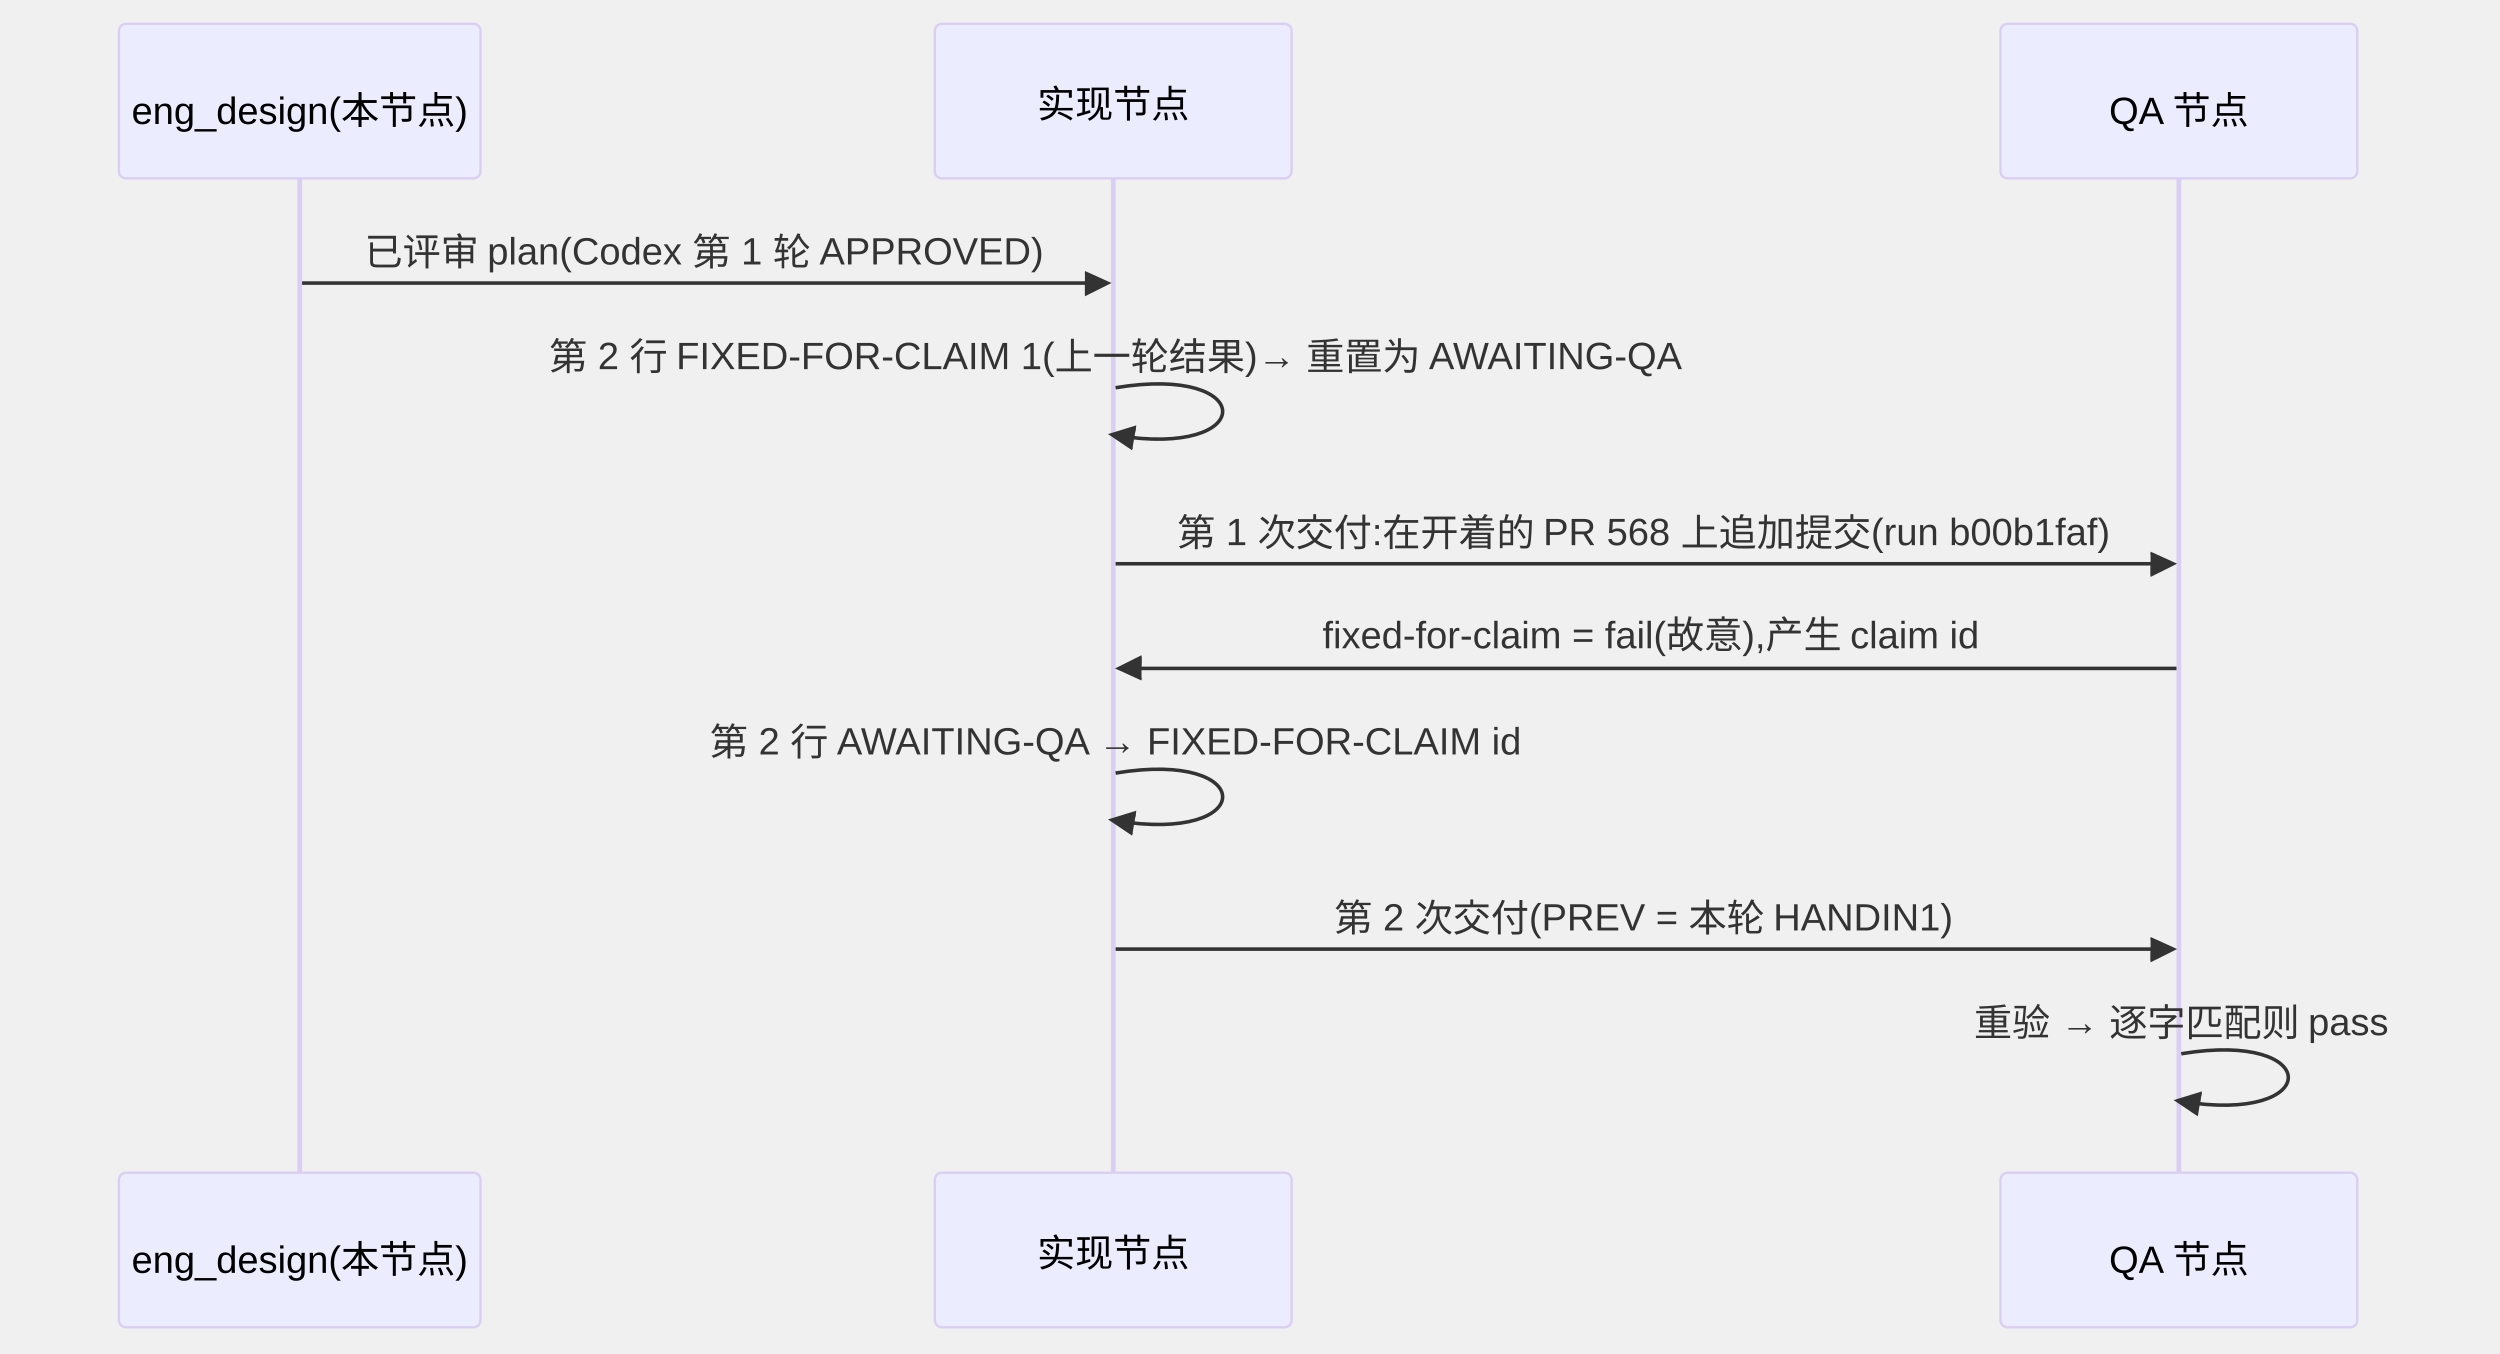
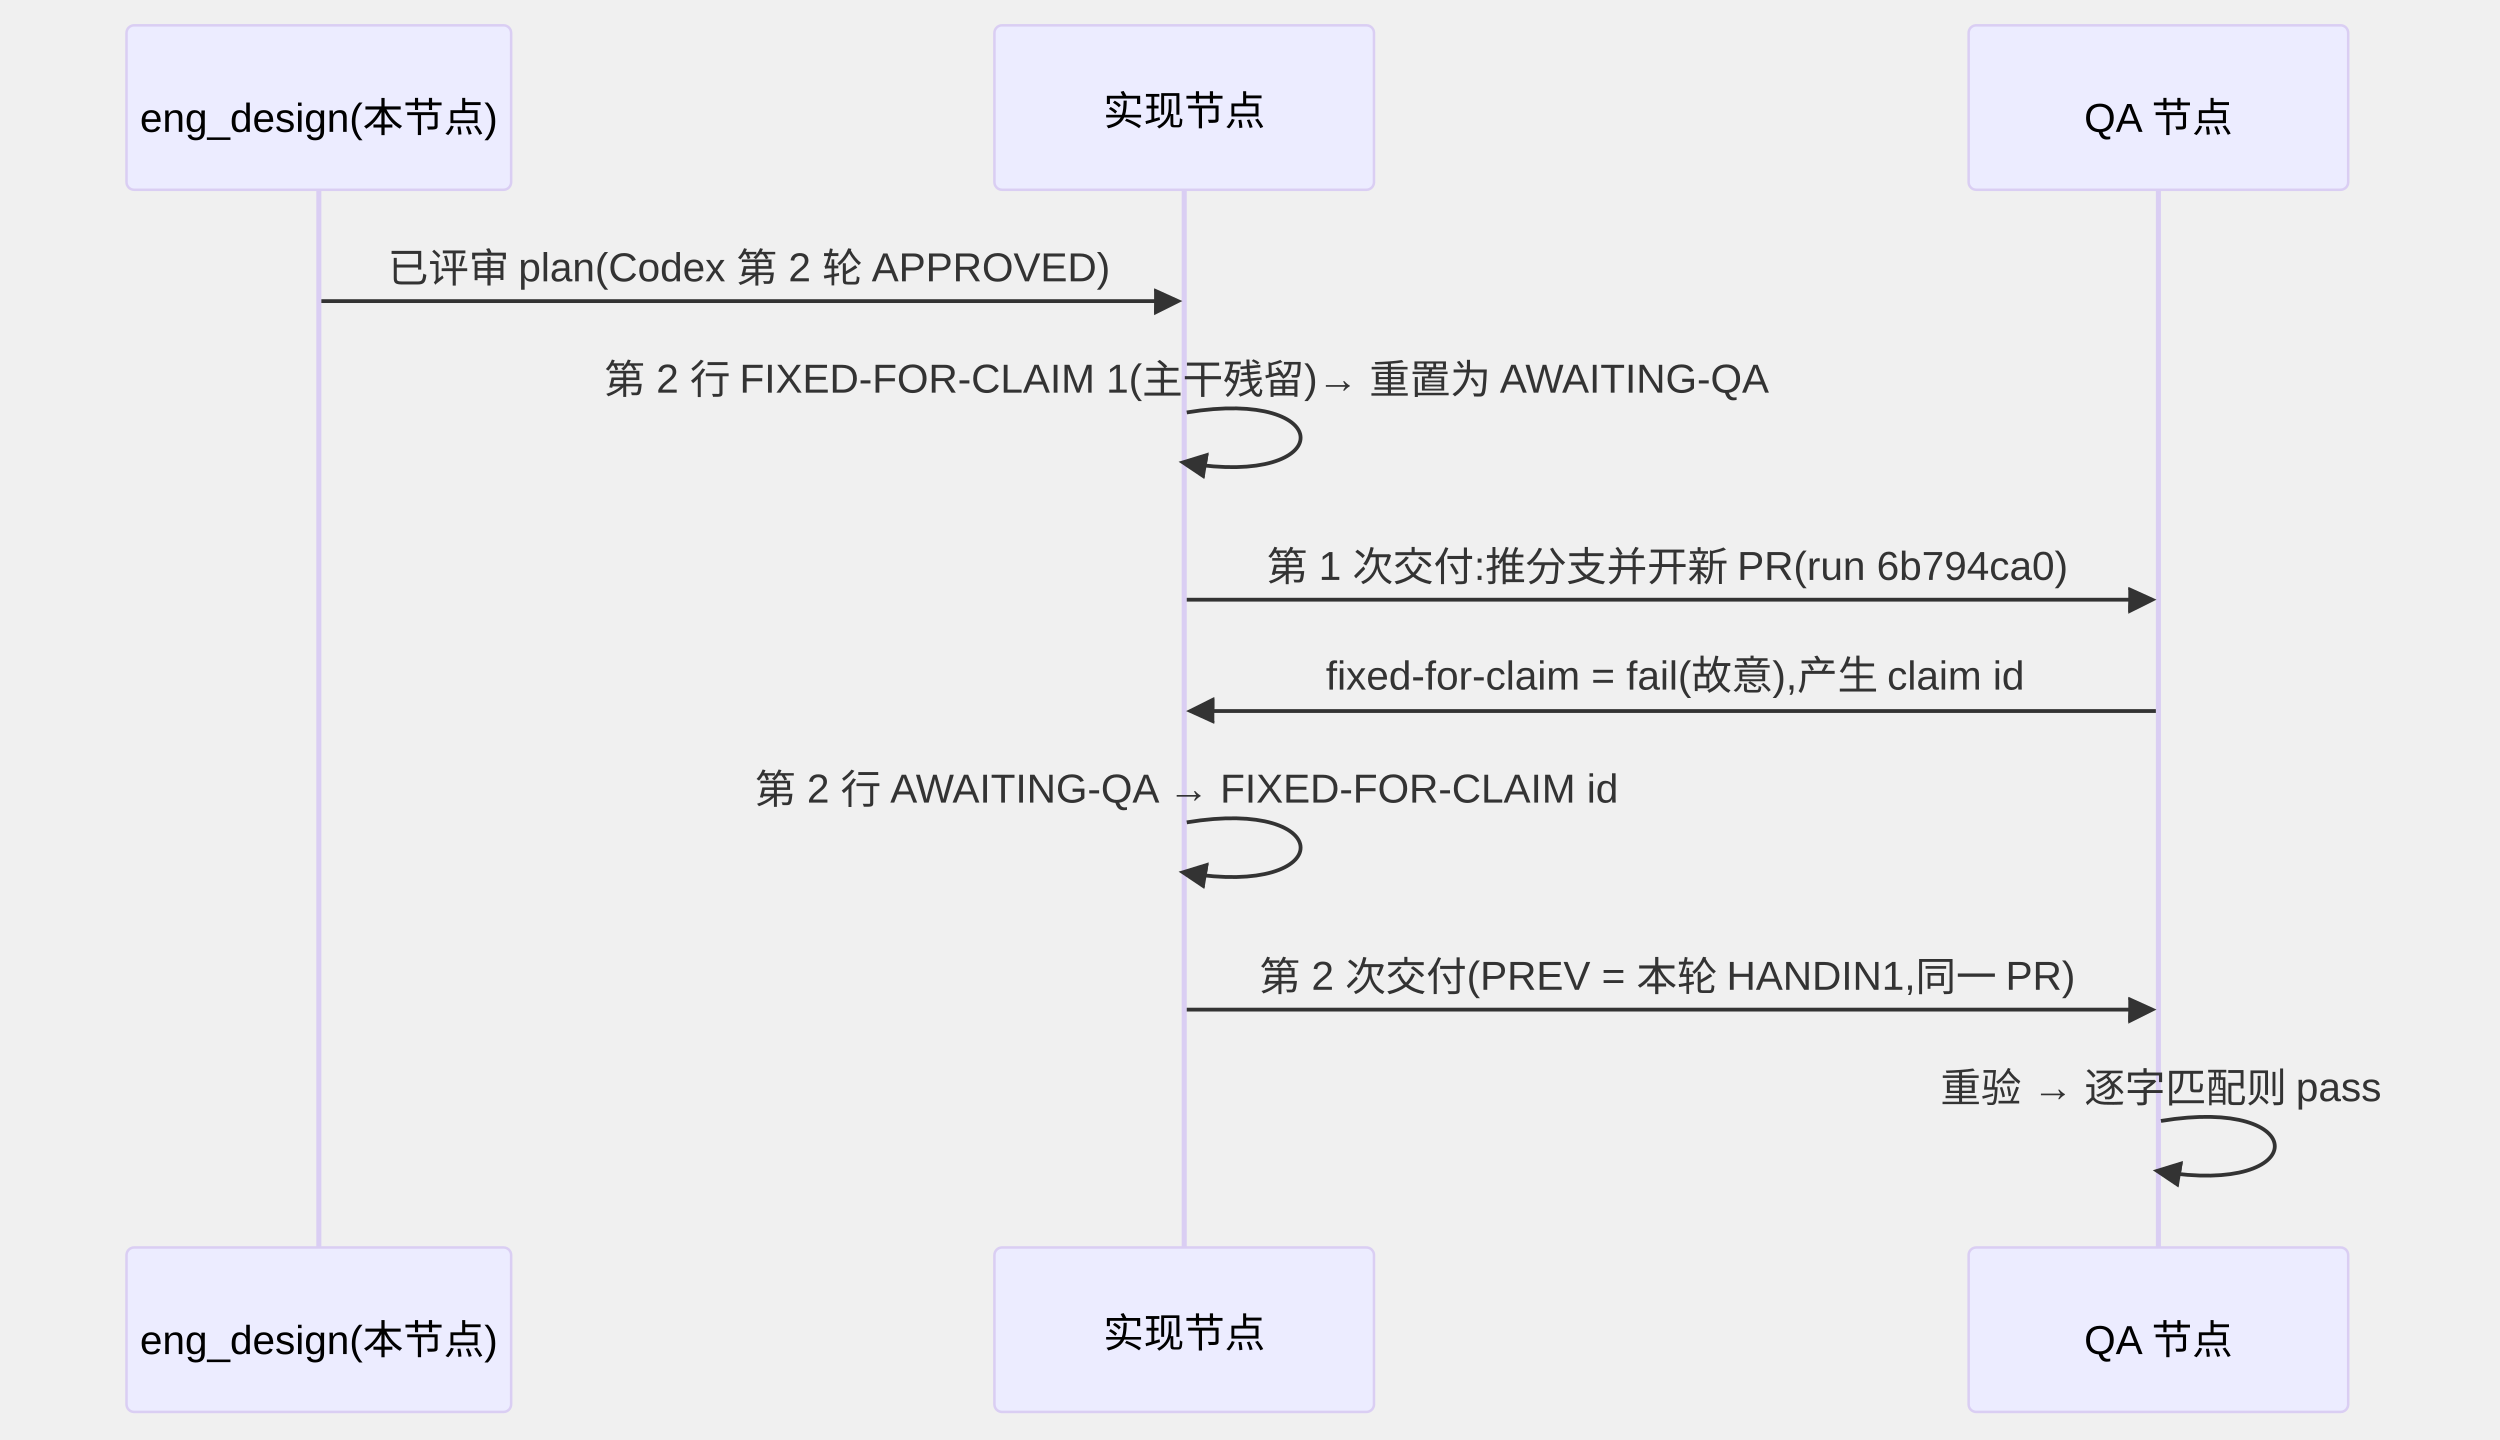
- <svg xmlns="http://www.w3.org/2000/svg" id="FLY-3226-d1" width="100%" style="max-width: 1051px; background-color: white;" viewBox="-50 -10 1051 569" role="graphics-document document" aria-roledescription="sequence">
+ <svg xmlns="http://www.w3.org/2000/svg" id="FLY-3226-d1" width="100%" style="max-width: 988px; background-color: white;" viewBox="-50 -10 988 569" role="graphics-document document" aria-roledescription="sequence">
  <g>
-     <rect x="791" y="483" fill="#eaeaea" stroke="#666" width="150" height="65" name="Q" rx="3" ry="3" class="actor actor-bottom" />
-     <text x="866" y="515.5" dominant-baseline="central" alignment-baseline="central" class="actor actor-box" style="text-anchor: middle; font-size: 16px; font-weight: 400;">
-       <tspan x="866" dy="0">QA 节点</tspan>
+     <rect x="728" y="483" fill="#eaeaea" stroke="#666" width="150" height="65" name="Q" rx="3" ry="3" class="actor actor-bottom" />
+     <text x="803" y="515.5" dominant-baseline="central" alignment-baseline="central" class="actor actor-box" style="text-anchor: middle; font-size: 16px; font-weight: 400;">
+       <tspan x="803" dy="0">QA 节点</tspan>
    </text>
  </g>
  <g>
    <rect x="343" y="483" fill="#eaeaea" stroke="#666" width="150" height="65" name="I" rx="3" ry="3" class="actor actor-bottom" />
    <text x="418" y="515.5" dominant-baseline="central" alignment-baseline="central" class="actor actor-box" style="text-anchor: middle; font-size: 16px; font-weight: 400;">
      <tspan x="418" dy="0">实现节点</tspan>
    </text>
  </g>
  <g>
    <rect x="0" y="483" fill="#eaeaea" stroke="#666" width="152" height="65" name="S" rx="3" ry="3" class="actor actor-bottom" />
    <text x="76" y="515.5" dominant-baseline="central" alignment-baseline="central" class="actor actor-box" style="text-anchor: middle; font-size: 16px; font-weight: 400;">
      <tspan x="76" dy="0">eng_design(本节点)</tspan>
    </text>
  </g>
  <g>
-     <line id="actor2" x1="866" y1="65" x2="866" y2="483" class="actor-line 200" stroke-width="0.5px" stroke="#999" name="Q" />
-     <g id="root-2">
-       <rect x="791" y="0" fill="#eaeaea" stroke="#666" width="150" height="65" name="Q" rx="3" ry="3" class="actor actor-top" />
-       <text x="866" y="32.5" dominant-baseline="central" alignment-baseline="central" class="actor actor-box" style="text-anchor: middle; font-size: 16px; font-weight: 400;">
-         <tspan x="866" dy="0">QA 节点</tspan>
+     <line id="FLY-3226-d1-actor2" x1="803" y1="65" x2="803" y2="483" class="actor-line 200" stroke-width="0.5px" stroke="#999" name="Q" />
+     <g id="FLY-3226-d1-root-2">
+       <rect x="728" y="0" fill="#eaeaea" stroke="#666" width="150" height="65" name="Q" rx="3" ry="3" class="actor actor-top" />
+       <text x="803" y="32.5" dominant-baseline="central" alignment-baseline="central" class="actor actor-box" style="text-anchor: middle; font-size: 16px; font-weight: 400;">
+         <tspan x="803" dy="0">QA 节点</tspan>
      </text>
    </g>
  </g>
  <g>
-     <line id="actor1" x1="418" y1="65" x2="418" y2="483" class="actor-line 200" stroke-width="0.5px" stroke="#999" name="I" />
-     <g id="root-1">
+     <line id="FLY-3226-d1-actor1" x1="418" y1="65" x2="418" y2="483" class="actor-line 200" stroke-width="0.5px" stroke="#999" name="I" />
+     <g id="FLY-3226-d1-root-1">
      <rect x="343" y="0" fill="#eaeaea" stroke="#666" width="150" height="65" name="I" rx="3" ry="3" class="actor actor-top" />
      <text x="418" y="32.5" dominant-baseline="central" alignment-baseline="central" class="actor actor-box" style="text-anchor: middle; font-size: 16px; font-weight: 400;">
        <tspan x="418" dy="0">实现节点</tspan>
      </text>
    </g>
  </g>
  <g>
-     <line id="actor0" x1="76" y1="65" x2="76" y2="483" class="actor-line 200" stroke-width="0.5px" stroke="#999" name="S" />
-     <g id="root-0">
+     <line id="FLY-3226-d1-actor0" x1="76" y1="65" x2="76" y2="483" class="actor-line 200" stroke-width="0.5px" stroke="#999" name="S" />
+     <g id="FLY-3226-d1-root-0">
      <rect x="0" y="0" fill="#eaeaea" stroke="#666" width="152" height="65" name="S" rx="3" ry="3" class="actor actor-top" />
      <text x="76" y="32.5" dominant-baseline="central" alignment-baseline="central" class="actor actor-box" style="text-anchor: middle; font-size: 16px; font-weight: 400;">
        <tspan x="76" dy="0">eng_design(本节点)</tspan>
      </text>
    </g>
  </g>
-   <style>#FLY-3226-d1{font-family:"trebuchet ms",verdana,arial,sans-serif;font-size:16px;fill:#333;}@keyframes edge-animation-frame{from{stroke-dashoffset:0;}}@keyframes dash{to{stroke-dashoffset:0;}}#FLY-3226-d1 .edge-animation-slow{stroke-dasharray:9,5!important;stroke-dashoffset:900;animation:dash 50s linear infinite;stroke-linecap:round;}#FLY-3226-d1 .edge-animation-fast{stroke-dasharray:9,5!important;stroke-dashoffset:900;animation:dash 20s linear infinite;stroke-linecap:round;}#FLY-3226-d1 .error-icon{fill:#552222;}#FLY-3226-d1 .error-text{fill:#552222;stroke:#552222;}#FLY-3226-d1 .edge-thickness-normal{stroke-width:1px;}#FLY-3226-d1 .edge-thickness-thick{stroke-width:3.5px;}#FLY-3226-d1 .edge-pattern-solid{stroke-dasharray:0;}#FLY-3226-d1 .edge-thickness-invisible{stroke-width:0;fill:none;}#FLY-3226-d1 .edge-pattern-dashed{stroke-dasharray:3;}#FLY-3226-d1 .edge-pattern-dotted{stroke-dasharray:2;}#FLY-3226-d1 .marker{fill:#333333;stroke:#333333;}#FLY-3226-d1 .marker.cross{stroke:#333333;}#FLY-3226-d1 svg{font-family:"trebuchet ms",verdana,arial,sans-serif;font-size:16px;}#FLY-3226-d1 p{margin:0;}#FLY-3226-d1 .actor{stroke:hsl(259.626, 59.777%, 87.902%);fill:#ECECFF;}#FLY-3226-d1 text.actor&gt;tspan{fill:black;stroke:none;}#FLY-3226-d1 .actor-line{stroke:hsl(259.626, 59.777%, 87.902%);}#FLY-3226-d1 .innerArc{stroke-width:1.5;stroke-dasharray:none;}#FLY-3226-d1 .messageLine0{stroke-width:1.5;stroke-dasharray:none;stroke:#333;}#FLY-3226-d1 .messageLine1{stroke-width:1.5;stroke-dasharray:2,2;stroke:#333;}#FLY-3226-d1 #arrowhead path{fill:#333;stroke:#333;}#FLY-3226-d1 .sequenceNumber{fill:white;}#FLY-3226-d1 #sequencenumber{fill:#333;}#FLY-3226-d1 #crosshead path{fill:#333;stroke:#333;}#FLY-3226-d1 .messageText{fill:#333;stroke:none;}#FLY-3226-d1 .labelBox{stroke:hsl(259.626, 59.777%, 87.902%);fill:#ECECFF;}#FLY-3226-d1 .labelText,#FLY-3226-d1 .labelText&gt;tspan{fill:black;stroke:none;}#FLY-3226-d1 .loopText,#FLY-3226-d1 .loopText&gt;tspan{fill:black;stroke:none;}#FLY-3226-d1 .loopLine{stroke-width:2px;stroke-dasharray:2,2;stroke:hsl(259.626, 59.777%, 87.902%);fill:hsl(259.626, 59.777%, 87.902%);}#FLY-3226-d1 .note{stroke:#aaaa33;fill:#fff5ad;}#FLY-3226-d1 .noteText,#FLY-3226-d1 .noteText&gt;tspan{fill:black;stroke:none;}#FLY-3226-d1 .activation0{fill:#f4f4f4;stroke:#666;}#FLY-3226-d1 .activation1{fill:#f4f4f4;stroke:#666;}#FLY-3226-d1 .activation2{fill:#f4f4f4;stroke:#666;}#FLY-3226-d1 .actorPopupMenu{position:absolute;}#FLY-3226-d1 .actorPopupMenuPanel{position:absolute;fill:#ECECFF;box-shadow:0px 8px 16px 0px rgba(0,0,0,0.2);filter:drop-shadow(3px 5px 2px rgb(0 0 0 / 0.4));}#FLY-3226-d1 .actor-man line{stroke:hsl(259.626, 59.777%, 87.902%);fill:#ECECFF;}#FLY-3226-d1 .actor-man circle,#FLY-3226-d1 line{stroke:hsl(259.626, 59.777%, 87.902%);fill:#ECECFF;stroke-width:2px;}#FLY-3226-d1 :root{--mermaid-font-family:"trebuchet ms",verdana,arial,sans-serif;}</style>
+   <style>#FLY-3226-d1{font-family:"trebuchet ms",verdana,arial,sans-serif;font-size:16px;fill:#333;}@keyframes edge-animation-frame{from{stroke-dashoffset:0;}}@keyframes dash{to{stroke-dashoffset:0;}}#FLY-3226-d1 .edge-animation-slow{stroke-dasharray:9,5!important;stroke-dashoffset:900;animation:dash 50s linear infinite;stroke-linecap:round;}#FLY-3226-d1 .edge-animation-fast{stroke-dasharray:9,5!important;stroke-dashoffset:900;animation:dash 20s linear infinite;stroke-linecap:round;}#FLY-3226-d1 .error-icon{fill:#552222;}#FLY-3226-d1 .error-text{fill:#552222;stroke:#552222;}#FLY-3226-d1 .edge-thickness-normal{stroke-width:1px;}#FLY-3226-d1 .edge-thickness-thick{stroke-width:3.5px;}#FLY-3226-d1 .edge-pattern-solid{stroke-dasharray:0;}#FLY-3226-d1 .edge-thickness-invisible{stroke-width:0;fill:none;}#FLY-3226-d1 .edge-pattern-dashed{stroke-dasharray:3;}#FLY-3226-d1 .edge-pattern-dotted{stroke-dasharray:2;}#FLY-3226-d1 .marker{fill:#333333;stroke:#333333;}#FLY-3226-d1 .marker.cross{stroke:#333333;}#FLY-3226-d1 svg{font-family:"trebuchet ms",verdana,arial,sans-serif;font-size:16px;}#FLY-3226-d1 p{margin:0;}#FLY-3226-d1 .actor{stroke:hsl(259.626, 59.777%, 87.902%);fill:#ECECFF;}#FLY-3226-d1 text.actor&gt;tspan{fill:black;stroke:none;}#FLY-3226-d1 .actor-line{stroke:hsl(259.626, 59.777%, 87.902%);}#FLY-3226-d1 .innerArc{stroke-width:1.5;stroke-dasharray:none;}#FLY-3226-d1 .messageLine0{stroke-width:1.5;stroke-dasharray:none;stroke:#333;}#FLY-3226-d1 .messageLine1{stroke-width:1.5;stroke-dasharray:2,2;stroke:#333;}#FLY-3226-d1 #FLY-3226-d1-arrowhead path{fill:#333;stroke:#333;}#FLY-3226-d1 .sequenceNumber{fill:white;}#FLY-3226-d1 #FLY-3226-d1-sequencenumber{fill:#333;}#FLY-3226-d1 #FLY-3226-d1-crosshead path{fill:#333;stroke:#333;}#FLY-3226-d1 .messageText{fill:#333;stroke:none;}#FLY-3226-d1 .labelBox{stroke:hsl(259.626, 59.777%, 87.902%);fill:#ECECFF;}#FLY-3226-d1 .labelText,#FLY-3226-d1 .labelText&gt;tspan{fill:black;stroke:none;}#FLY-3226-d1 .loopText,#FLY-3226-d1 .loopText&gt;tspan{fill:black;stroke:none;}#FLY-3226-d1 .loopLine{stroke-width:2px;stroke-dasharray:2,2;stroke:hsl(259.626, 59.777%, 87.902%);fill:hsl(259.626, 59.777%, 87.902%);}#FLY-3226-d1 .note{stroke:#aaaa33;fill:#fff5ad;}#FLY-3226-d1 .noteText,#FLY-3226-d1 .noteText&gt;tspan{fill:black;stroke:none;}#FLY-3226-d1 .activation0{fill:#f4f4f4;stroke:#666;}#FLY-3226-d1 .activation1{fill:#f4f4f4;stroke:#666;}#FLY-3226-d1 .activation2{fill:#f4f4f4;stroke:#666;}#FLY-3226-d1 .actorPopupMenu{position:absolute;}#FLY-3226-d1 .actorPopupMenuPanel{position:absolute;fill:#ECECFF;box-shadow:0px 8px 16px 0px rgba(0,0,0,0.2);filter:drop-shadow(3px 5px 2px rgb(0 0 0 / 0.4));}#FLY-3226-d1 .actor-man line{stroke:hsl(259.626, 59.777%, 87.902%);fill:#ECECFF;}#FLY-3226-d1 .actor-man circle,#FLY-3226-d1 line{stroke:hsl(259.626, 59.777%, 87.902%);fill:#ECECFF;stroke-width:2px;}#FLY-3226-d1 :root{--mermaid-font-family:"trebuchet ms",verdana,arial,sans-serif;}</style>
  <g />
  <defs>
-     <symbol id="computer" width="24" height="24">
+     <symbol id="FLY-3226-d1-computer" width="24" height="24">
      <path transform="scale(.5)" d="M2 2v13h20v-13h-20zm18 11h-16v-9h16v9zm-10.228 6l.466-1h3.524l.467 1h-4.457zm14.228 3h-24l2-6h2.104l-1.33 4h18.45l-1.297-4h2.073l2 6zm-5-10h-14v-7h14v7z" />
    </symbol>
  </defs>
  <defs>
-     <symbol id="database" fill-rule="evenodd" clip-rule="evenodd">
+     <symbol id="FLY-3226-d1-database" fill-rule="evenodd" clip-rule="evenodd">
      <path transform="scale(.5)" d="M12.258.001l.256.004.255.005.253.008.251.01.249.012.247.015.246.016.242.019.241.02.239.023.236.024.233.027.231.028.229.031.225.032.223.034.22.036.217.038.214.04.211.041.208.043.205.045.201.046.198.048.194.05.191.051.187.053.183.054.18.056.175.057.172.059.168.06.163.061.16.063.155.064.15.066.074.033.073.033.071.034.07.034.069.035.068.035.067.035.066.035.064.036.064.036.062.036.06.036.06.037.058.037.058.037.055.038.055.038.053.038.052.038.051.039.05.039.048.039.047.039.045.04.044.04.043.04.041.04.04.041.039.041.037.041.036.041.034.041.033.042.032.042.03.042.029.042.027.042.026.043.024.043.023.043.021.043.02.043.018.044.017.043.015.044.013.044.012.044.011.045.009.044.007.045.006.045.004.045.002.045.001.045v17l-.001.045-.002.045-.004.045-.006.045-.007.045-.009.044-.011.045-.012.044-.013.044-.015.044-.017.043-.018.044-.02.043-.021.043-.023.043-.024.043-.026.043-.027.042-.029.042-.03.042-.032.042-.033.042-.034.041-.036.041-.037.041-.039.041-.04.041-.041.04-.043.04-.044.04-.045.04-.047.039-.048.039-.05.039-.051.039-.052.038-.053.038-.055.038-.055.038-.058.037-.058.037-.06.037-.06.036-.062.036-.064.036-.064.036-.066.035-.067.035-.068.035-.069.035-.07.034-.071.034-.073.033-.074.033-.15.066-.155.064-.16.063-.163.061-.168.06-.172.059-.175.057-.18.056-.183.054-.187.053-.191.051-.194.05-.198.048-.201.046-.205.045-.208.043-.211.041-.214.04-.217.038-.22.036-.223.034-.225.032-.229.031-.231.028-.233.027-.236.024-.239.023-.241.02-.242.019-.246.016-.247.015-.249.012-.251.01-.253.008-.255.005-.256.004-.258.001-.258-.001-.256-.004-.255-.005-.253-.008-.251-.01-.249-.012-.247-.015-.245-.016-.243-.019-.241-.02-.238-.023-.236-.024-.234-.027-.231-.028-.228-.031-.226-.032-.223-.034-.22-.036-.217-.038-.214-.04-.211-.041-.208-.043-.204-.045-.201-.046-.198-.048-.195-.05-.19-.051-.187-.053-.184-.054-.179-.056-.176-.057-.172-.059-.167-.06-.164-.061-.159-.063-.155-.064-.151-.066-.074-.033-.072-.033-.072-.034-.07-.034-.069-.035-.068-.035-.067-.035-.066-.035-.064-.036-.063-.036-.062-.036-.061-.036-.06-.037-.058-.037-.057-.037-.056-.038-.055-.038-.053-.038-.052-.038-.051-.039-.049-.039-.049-.039-.046-.039-.046-.04-.044-.04-.043-.04-.041-.04-.04-.041-.039-.041-.037-.041-.036-.041-.034-.041-.033-.042-.032-.042-.03-.042-.029-.042-.027-.042-.026-.043-.024-.043-.023-.043-.021-.043-.02-.043-.018-.044-.017-.043-.015-.044-.013-.044-.012-.044-.011-.045-.009-.044-.007-.045-.006-.045-.004-.045-.002-.045-.001-.045v-17l.001-.045.002-.045.004-.045.006-.045.007-.045.009-.044.011-.045.012-.044.013-.044.015-.044.017-.043.018-.044.02-.043.021-.043.023-.043.024-.043.026-.043.027-.042.029-.042.03-.042.032-.042.033-.042.034-.041.036-.041.037-.041.039-.041.04-.041.041-.04.043-.04.044-.04.046-.04.046-.039.049-.039.049-.039.051-.039.052-.038.053-.038.055-.038.056-.038.057-.037.058-.037.06-.037.061-.036.062-.036.063-.036.064-.036.066-.035.067-.035.068-.035.069-.035.07-.034.072-.034.072-.033.074-.033.151-.066.155-.064.159-.063.164-.061.167-.06.172-.059.176-.057.179-.056.184-.054.187-.053.19-.051.195-.05.198-.048.201-.046.204-.045.208-.043.211-.041.214-.04.217-.038.22-.036.223-.034.226-.032.228-.031.231-.028.234-.027.236-.024.238-.023.241-.02.243-.019.245-.016.247-.015.249-.012.251-.01.253-.008.255-.005.256-.004.258-.001.258.001zm-9.258 20.499v.01l.001.021.003.021.004.022.005.021.006.022.007.022.009.023.01.022.011.023.012.023.013.023.015.023.016.024.017.023.018.024.019.024.021.024.022.025.023.024.024.025.052.049.056.05.061.051.066.051.07.051.075.051.079.052.084.052.088.052.092.052.097.052.102.051.105.052.11.052.114.051.119.051.123.051.127.05.131.05.135.05.139.048.144.049.147.047.152.047.155.047.16.045.163.045.167.043.171.043.176.041.178.041.183.039.187.039.19.037.194.035.197.035.202.033.204.031.209.03.212.029.216.027.219.025.222.024.226.021.23.02.233.018.236.016.24.015.243.012.246.01.249.008.253.005.256.004.259.001.26-.001.257-.004.254-.005.25-.008.247-.011.244-.012.241-.014.237-.016.233-.018.231-.021.226-.021.224-.024.22-.026.216-.027.212-.028.21-.031.205-.031.202-.034.198-.034.194-.036.191-.037.187-.039.183-.04.179-.04.175-.042.172-.043.168-.044.163-.045.16-.046.155-.046.152-.047.148-.048.143-.049.139-.049.136-.05.131-.05.126-.05.123-.051.118-.052.114-.051.11-.052.106-.052.101-.052.096-.052.092-.052.088-.053.083-.051.079-.052.074-.052.07-.051.065-.051.06-.051.056-.05.051-.05.023-.024.023-.025.021-.024.02-.024.019-.024.018-.024.017-.024.015-.023.014-.024.013-.023.012-.023.01-.023.01-.022.008-.022.006-.022.006-.022.004-.022.004-.021.001-.021.001-.021v-4.127l-.077.055-.08.053-.083.054-.085.053-.087.052-.09.052-.093.051-.095.05-.097.05-.1.049-.102.049-.105.048-.106.047-.109.047-.111.046-.114.045-.115.045-.118.044-.12.043-.122.042-.124.042-.126.041-.128.04-.13.04-.132.038-.134.038-.135.037-.138.037-.139.035-.142.035-.143.034-.144.033-.147.032-.148.031-.15.03-.151.03-.153.029-.154.027-.156.027-.158.026-.159.025-.161.024-.162.023-.163.022-.165.021-.166.02-.167.019-.169.018-.169.017-.171.016-.173.015-.173.014-.175.013-.175.012-.177.011-.178.01-.179.008-.179.008-.181.006-.182.005-.182.004-.184.003-.184.002h-.37l-.184-.002-.184-.003-.182-.004-.182-.005-.181-.006-.179-.008-.179-.008-.178-.01-.176-.011-.176-.012-.175-.013-.173-.014-.172-.015-.171-.016-.17-.017-.169-.018-.167-.019-.166-.02-.165-.021-.163-.022-.162-.023-.161-.024-.159-.025-.157-.026-.156-.027-.155-.027-.153-.029-.151-.03-.15-.03-.148-.031-.146-.032-.145-.033-.143-.034-.141-.035-.14-.035-.137-.037-.136-.037-.134-.038-.132-.038-.13-.04-.128-.04-.126-.041-.124-.042-.122-.042-.12-.044-.117-.043-.116-.045-.113-.045-.112-.046-.109-.047-.106-.047-.105-.048-.102-.049-.1-.049-.097-.05-.095-.05-.093-.052-.09-.051-.087-.052-.085-.053-.083-.054-.08-.054-.077-.054v4.127zm0-5.654v.011l.001.021.003.021.004.021.005.022.006.022.007.022.009.022.01.022.011.023.012.023.013.023.015.024.016.023.017.024.018.024.019.024.021.024.022.024.023.025.024.024.052.05.056.05.061.05.066.051.07.051.075.052.079.051.084.052.088.052.092.052.097.052.102.052.105.052.11.051.114.051.119.052.123.05.127.051.131.05.135.049.139.049.144.048.147.048.152.047.155.046.16.045.163.045.167.044.171.042.176.042.178.04.183.04.187.038.19.037.194.036.197.034.202.033.204.032.209.03.212.028.216.027.219.025.222.024.226.022.23.02.233.018.236.016.24.014.243.012.246.01.249.008.253.006.256.003.259.001.26-.001.257-.003.254-.006.25-.008.247-.01.244-.012.241-.015.237-.016.233-.018.231-.02.226-.022.224-.024.22-.025.216-.027.212-.029.21-.03.205-.032.202-.033.198-.035.194-.036.191-.037.187-.039.183-.039.179-.041.175-.042.172-.043.168-.044.163-.045.16-.045.155-.047.152-.047.148-.048.143-.048.139-.05.136-.049.131-.05.126-.051.123-.051.118-.051.114-.052.11-.052.106-.052.101-.052.096-.052.092-.052.088-.052.083-.052.079-.052.074-.051.07-.052.065-.051.06-.05.056-.051.051-.049.023-.025.023-.024.021-.025.02-.024.019-.024.018-.024.017-.024.015-.023.014-.023.013-.024.012-.022.01-.023.01-.023.008-.022.006-.022.006-.022.004-.021.004-.022.001-.021.001-.021v-4.139l-.077.054-.08.054-.083.054-.085.052-.087.053-.09.051-.093.051-.095.051-.097.05-.1.049-.102.049-.105.048-.106.047-.109.047-.111.046-.114.045-.115.044-.118.044-.12.044-.122.042-.124.042-.126.041-.128.04-.13.039-.132.039-.134.038-.135.037-.138.036-.139.036-.142.035-.143.033-.144.033-.147.033-.148.031-.15.03-.151.03-.153.028-.154.028-.156.027-.158.026-.159.025-.161.024-.162.023-.163.022-.165.021-.166.02-.167.019-.169.018-.169.017-.171.016-.173.015-.173.014-.175.013-.175.012-.177.011-.178.009-.179.009-.179.007-.181.007-.182.005-.182.004-.184.003-.184.002h-.37l-.184-.002-.184-.003-.182-.004-.182-.005-.181-.007-.179-.007-.179-.009-.178-.009-.176-.011-.176-.012-.175-.013-.173-.014-.172-.015-.171-.016-.17-.017-.169-.018-.167-.019-.166-.02-.165-.021-.163-.022-.162-.023-.161-.024-.159-.025-.157-.026-.156-.027-.155-.028-.153-.028-.151-.03-.15-.03-.148-.031-.146-.033-.145-.033-.143-.033-.141-.035-.14-.036-.137-.036-.136-.037-.134-.038-.132-.039-.13-.039-.128-.04-.126-.041-.124-.042-.122-.043-.12-.043-.117-.044-.116-.044-.113-.046-.112-.046-.109-.046-.106-.047-.105-.048-.102-.049-.1-.049-.097-.05-.095-.051-.093-.051-.09-.051-.087-.053-.085-.052-.083-.054-.08-.054-.077-.054v4.139zm0-5.666v.011l.001.02.003.022.004.021.005.022.006.021.007.022.009.023.01.022.011.023.012.023.013.023.015.023.016.024.017.024.018.023.019.024.021.025.022.024.023.024.024.025.052.05.056.05.061.05.066.051.07.051.075.052.079.051.084.052.088.052.092.052.097.052.102.052.105.051.11.052.114.051.119.051.123.051.127.05.131.05.135.05.139.049.144.048.147.048.152.047.155.046.16.045.163.045.167.043.171.043.176.042.178.04.183.04.187.038.19.037.194.036.197.034.202.033.204.032.209.03.212.028.216.027.219.025.222.024.226.021.23.02.233.018.236.017.24.014.243.012.246.01.249.008.253.006.256.003.259.001.26-.001.257-.003.254-.006.25-.008.247-.01.244-.013.241-.014.237-.016.233-.018.231-.02.226-.022.224-.024.22-.025.216-.027.212-.029.21-.03.205-.032.202-.033.198-.035.194-.036.191-.037.187-.039.183-.039.179-.041.175-.042.172-.043.168-.044.163-.045.16-.045.155-.047.152-.047.148-.048.143-.049.139-.049.136-.049.131-.051.126-.05.123-.051.118-.052.114-.051.11-.052.106-.052.101-.052.096-.052.092-.052.088-.052.083-.052.079-.052.074-.052.07-.051.065-.051.06-.051.056-.05.051-.049.023-.025.023-.025.021-.024.02-.024.019-.024.018-.024.017-.024.015-.023.014-.024.013-.023.012-.023.01-.022.01-.023.008-.022.006-.022.006-.022.004-.022.004-.021.001-.021.001-.021v-4.153l-.077.054-.08.054-.083.053-.085.053-.087.053-.09.051-.093.051-.095.051-.097.05-.1.049-.102.048-.105.048-.106.048-.109.046-.111.046-.114.046-.115.044-.118.044-.12.043-.122.043-.124.042-.126.041-.128.04-.13.039-.132.039-.134.038-.135.037-.138.036-.139.036-.142.034-.143.034-.144.033-.147.032-.148.032-.15.03-.151.03-.153.028-.154.028-.156.027-.158.026-.159.024-.161.024-.162.023-.163.023-.165.021-.166.02-.167.019-.169.018-.169.017-.171.016-.173.015-.173.014-.175.013-.175.012-.177.01-.178.01-.179.009-.179.007-.181.006-.182.006-.182.004-.184.003-.184.001-.185.001-.185-.001-.184-.001-.184-.003-.182-.004-.182-.006-.181-.006-.179-.007-.179-.009-.178-.01-.176-.01-.176-.012-.175-.013-.173-.014-.172-.015-.171-.016-.17-.017-.169-.018-.167-.019-.166-.02-.165-.021-.163-.023-.162-.023-.161-.024-.159-.024-.157-.026-.156-.027-.155-.028-.153-.028-.151-.03-.15-.03-.148-.032-.146-.032-.145-.033-.143-.034-.141-.034-.14-.036-.137-.036-.136-.037-.134-.038-.132-.039-.13-.039-.128-.041-.126-.041-.124-.041-.122-.043-.12-.043-.117-.044-.116-.044-.113-.046-.112-.046-.109-.046-.106-.048-.105-.048-.102-.048-.1-.05-.097-.049-.095-.051-.093-.051-.09-.052-.087-.052-.085-.053-.083-.053-.08-.054-.077-.054v4.153zm8.74-8.179l-.257.004-.254.005-.25.008-.247.011-.244.012-.241.014-.237.016-.233.018-.231.021-.226.022-.224.023-.22.026-.216.027-.212.028-.21.031-.205.032-.202.033-.198.034-.194.036-.191.038-.187.038-.183.04-.179.041-.175.042-.172.043-.168.043-.163.045-.16.046-.155.046-.152.048-.148.048-.143.048-.139.049-.136.05-.131.05-.126.051-.123.051-.118.051-.114.052-.11.052-.106.052-.101.052-.096.052-.092.052-.088.052-.083.052-.079.052-.074.051-.07.052-.065.051-.06.05-.056.05-.051.05-.023.025-.023.024-.021.024-.02.025-.019.024-.018.024-.017.023-.015.024-.014.023-.013.023-.012.023-.01.023-.01.022-.008.022-.006.023-.006.021-.004.022-.004.021-.001.021-.001.021.001.021.001.021.004.021.004.022.006.021.006.023.008.022.01.022.01.023.012.023.013.023.014.023.015.024.017.023.018.024.019.024.02.025.021.024.023.024.023.025.051.05.056.05.06.05.065.051.07.052.074.051.079.052.083.052.088.052.092.052.096.052.101.052.106.052.11.052.114.052.118.051.123.051.126.051.131.05.136.05.139.049.143.048.148.048.152.048.155.046.16.046.163.045.168.043.172.043.175.042.179.041.183.04.187.038.191.038.194.036.198.034.202.033.205.032.21.031.212.028.216.027.22.026.224.023.226.022.231.021.233.018.237.016.241.014.244.012.247.011.25.008.254.005.257.004.26.001.26-.001.257-.004.254-.005.25-.008.247-.011.244-.012.241-.014.237-.016.233-.018.231-.021.226-.022.224-.023.22-.026.216-.027.212-.028.21-.031.205-.032.202-.033.198-.034.194-.036.191-.038.187-.038.183-.04.179-.041.175-.042.172-.043.168-.043.163-.045.16-.046.155-.046.152-.048.148-.048.143-.048.139-.049.136-.05.131-.05.126-.051.123-.051.118-.051.114-.052.11-.052.106-.052.101-.052.096-.052.092-.052.088-.052.083-.052.079-.052.074-.051.07-.052.065-.051.06-.05.056-.05.051-.05.023-.025.023-.024.021-.024.02-.025.019-.024.018-.024.017-.023.015-.024.014-.023.013-.023.012-.023.01-.023.01-.022.008-.022.006-.023.006-.021.004-.022.004-.021.001-.021.001-.021-.001-.021-.001-.021-.004-.021-.004-.022-.006-.021-.006-.023-.008-.022-.01-.022-.01-.023-.012-.023-.013-.023-.014-.023-.015-.024-.017-.023-.018-.024-.019-.024-.02-.025-.021-.024-.023-.024-.023-.025-.051-.05-.056-.05-.06-.05-.065-.051-.07-.052-.074-.051-.079-.052-.083-.052-.088-.052-.092-.052-.096-.052-.101-.052-.106-.052-.11-.052-.114-.052-.118-.051-.123-.051-.126-.051-.131-.05-.136-.05-.139-.049-.143-.048-.148-.048-.152-.048-.155-.046-.16-.046-.163-.045-.168-.043-.172-.043-.175-.042-.179-.041-.183-.04-.187-.038-.191-.038-.194-.036-.198-.034-.202-.033-.205-.032-.21-.031-.212-.028-.216-.027-.22-.026-.224-.023-.226-.022-.231-.021-.233-.018-.237-.016-.241-.014-.244-.012-.247-.011-.25-.008-.254-.005-.257-.004-.26-.001-.26.001z" />
    </symbol>
  </defs>
  <defs>
-     <symbol id="clock" width="24" height="24">
+     <symbol id="FLY-3226-d1-clock" width="24" height="24">
      <path transform="scale(.5)" d="M12 2c5.514 0 10 4.486 10 10s-4.486 10-10 10-10-4.486-10-10 4.486-10 10-10zm0-2c-6.627 0-12 5.373-12 12s5.373 12 12 12 12-5.373 12-12-5.373-12-12-12zm5.848 12.459c.202.038.202.333.001.372-1.907.361-6.045 1.111-6.547 1.111-.719 0-1.301-.582-1.301-1.301 0-.512.77-5.447 1.125-7.445.034-.192.312-.181.343.014l.985 6.238 5.394 1.011z" />
    </symbol>
  </defs>
  <defs>
-     <marker id="arrowhead" refX="7.9" refY="5" markerUnits="userSpaceOnUse" markerWidth="12" markerHeight="12" orient="auto-start-reverse">
+     <marker id="FLY-3226-d1-arrowhead" refX="7.9" refY="5" markerUnits="userSpaceOnUse" markerWidth="12" markerHeight="12" orient="auto-start-reverse">
      <path d="M -1 0 L 10 5 L 0 10 z" />
    </marker>
  </defs>
  <defs>
-     <marker id="crosshead" markerWidth="15" markerHeight="8" orient="auto" refX="4" refY="4.5">
+     <marker id="FLY-3226-d1-crosshead" markerWidth="15" markerHeight="8" orient="auto" refX="4" refY="4.5">
      <path fill="none" stroke="#000000" stroke-width="1pt" d="M 1,2 L 6,7 M 6,2 L 1,7" style="stroke-dasharray: 0, 0;" />
    </marker>
  </defs>
  <defs>
-     <marker id="filled-head" refX="15.5" refY="7" markerWidth="20" markerHeight="28" orient="auto">
+     <marker id="FLY-3226-d1-filled-head" refX="15.5" refY="7" markerWidth="20" markerHeight="28" orient="auto">
      <path d="M 18,7 L9,13 L14,7 L9,1 Z" />
    </marker>
  </defs>
  <defs>
-     <marker id="sequencenumber" refX="15" refY="15" markerWidth="60" markerHeight="40" orient="auto">
+     <marker id="FLY-3226-d1-sequencenumber" refX="15" refY="15" markerWidth="60" markerHeight="40" orient="auto">
      <circle cx="15" cy="15" r="6" />
    </marker>
  </defs>
-   <text x="246" y="80" text-anchor="middle" dominant-baseline="middle" alignment-baseline="middle" class="messageText" dy="1em" style="font-size: 16px; font-weight: 400;">已评审 plan(Codex 第 1 轮 APPROVED)</text>
-   <line x1="77" y1="109" x2="414" y2="109" class="messageLine0" stroke-width="2" stroke="none" marker-end="url(#arrowhead)" style="fill: none;" />
-   <text x="419" y="124" text-anchor="middle" dominant-baseline="middle" alignment-baseline="middle" class="messageText" dy="1em" style="font-size: 16px; font-weight: 400;">第 2 行 FIXED-FOR-CLAIM 1(上一轮结果)→ 重置为 AWAITING-QA</text>
-   <path d="M 419,153 C 479,143 479,183 419,173" class="messageLine0" stroke-width="2" stroke="none" marker-end="url(#arrowhead)" style="fill: none;" />
-   <text x="641" y="198" text-anchor="middle" dominant-baseline="middle" alignment-baseline="middle" class="messageText" dy="1em" style="font-size: 16px; font-weight: 400;">第 1 次交付:在开着的 PR 568 上追加提交(run b00b1faf)</text>
-   <line x1="419" y1="227" x2="862" y2="227" class="messageLine0" stroke-width="2" stroke="none" marker-end="url(#arrowhead)" style="fill: none;" />
-   <text x="644" y="242" text-anchor="middle" dominant-baseline="middle" alignment-baseline="middle" class="messageText" dy="1em" style="font-size: 16px; font-weight: 400;">fixed-for-claim = fail(故意),产生 claim id</text>
-   <line x1="865" y1="271" x2="422" y2="271" class="messageLine0" stroke-width="2" stroke="none" marker-end="url(#arrowhead)" style="fill: none;" />
+   <text x="246" y="80" text-anchor="middle" dominant-baseline="middle" alignment-baseline="middle" class="messageText" dy="1em" style="font-size: 16px; font-weight: 400;">已评审 plan(Codex 第 2 轮 APPROVED)</text>
+   <line x1="77" y1="109" x2="414" y2="109" class="messageLine0" stroke-width="2" stroke="none" marker-end="url(#FLY-3226-d1-arrowhead)" style="fill: none;" />
+   <text x="419" y="124" text-anchor="middle" dominant-baseline="middle" alignment-baseline="middle" class="messageText" dy="1em" style="font-size: 16px; font-weight: 400;">第 2 行 FIXED-FOR-CLAIM 1(主干残留)→ 重置为 AWAITING-QA</text>
+   <path d="M 419,153 C 479,143 479,183 419,173" class="messageLine0" stroke-width="2" stroke="none" marker-end="url(#FLY-3226-d1-arrowhead)" style="fill: none;" />
+   <text x="609" y="198" text-anchor="middle" dominant-baseline="middle" alignment-baseline="middle" class="messageText" dy="1em" style="font-size: 16px; font-weight: 400;">第 1 次交付:推分支并开新 PR(run 6b794ca0)</text>
+   <line x1="419" y1="227" x2="799" y2="227" class="messageLine0" stroke-width="2" stroke="none" marker-end="url(#FLY-3226-d1-arrowhead)" style="fill: none;" />
+   <text x="612" y="242" text-anchor="middle" dominant-baseline="middle" alignment-baseline="middle" class="messageText" dy="1em" style="font-size: 16px; font-weight: 400;">fixed-for-claim = fail(故意),产生 claim id</text>
+   <line x1="802" y1="271" x2="422" y2="271" class="messageLine0" stroke-width="2" stroke="none" marker-end="url(#FLY-3226-d1-arrowhead)" style="fill: none;" />
  <text x="419" y="286" text-anchor="middle" dominant-baseline="middle" alignment-baseline="middle" class="messageText" dy="1em" style="font-size: 16px; font-weight: 400;">第 2 行 AWAITING-QA → FIXED-FOR-CLAIM id</text>
-   <path d="M 419,315 C 479,305 479,345 419,335" class="messageLine0" stroke-width="2" stroke="none" marker-end="url(#arrowhead)" style="fill: none;" />
-   <text x="641" y="360" text-anchor="middle" dominant-baseline="middle" alignment-baseline="middle" class="messageText" dy="1em" style="font-size: 16px; font-weight: 400;">第 2 次交付(PREV = 本轮 HANDIN1)</text>
-   <line x1="419" y1="389" x2="862" y2="389" class="messageLine0" stroke-width="2" stroke="none" marker-end="url(#arrowhead)" style="fill: none;" />
-   <text x="867" y="404" text-anchor="middle" dominant-baseline="middle" alignment-baseline="middle" class="messageText" dy="1em" style="font-size: 16px; font-weight: 400;">重验 → 逐字匹配则 pass</text>
-   <path d="M 867,433 C 927,423 927,463 867,453" class="messageLine0" stroke-width="2" stroke="none" marker-end="url(#arrowhead)" style="fill: none;" />
+   <path d="M 419,315 C 479,305 479,345 419,335" class="messageLine0" stroke-width="2" stroke="none" marker-end="url(#FLY-3226-d1-arrowhead)" style="fill: none;" />
+   <text x="609" y="360" text-anchor="middle" dominant-baseline="middle" alignment-baseline="middle" class="messageText" dy="1em" style="font-size: 16px; font-weight: 400;">第 2 次交付(PREV = 本轮 HANDIN1,同一 PR)</text>
+   <line x1="419" y1="389" x2="799" y2="389" class="messageLine0" stroke-width="2" stroke="none" marker-end="url(#FLY-3226-d1-arrowhead)" style="fill: none;" />
+   <text x="804" y="404" text-anchor="middle" dominant-baseline="middle" alignment-baseline="middle" class="messageText" dy="1em" style="font-size: 16px; font-weight: 400;">重验 → 逐字匹配则 pass</text>
+   <path d="M 804,433 C 864,423 864,463 804,453" class="messageLine0" stroke-width="2" stroke="none" marker-end="url(#FLY-3226-d1-arrowhead)" style="fill: none;" />
</svg>
